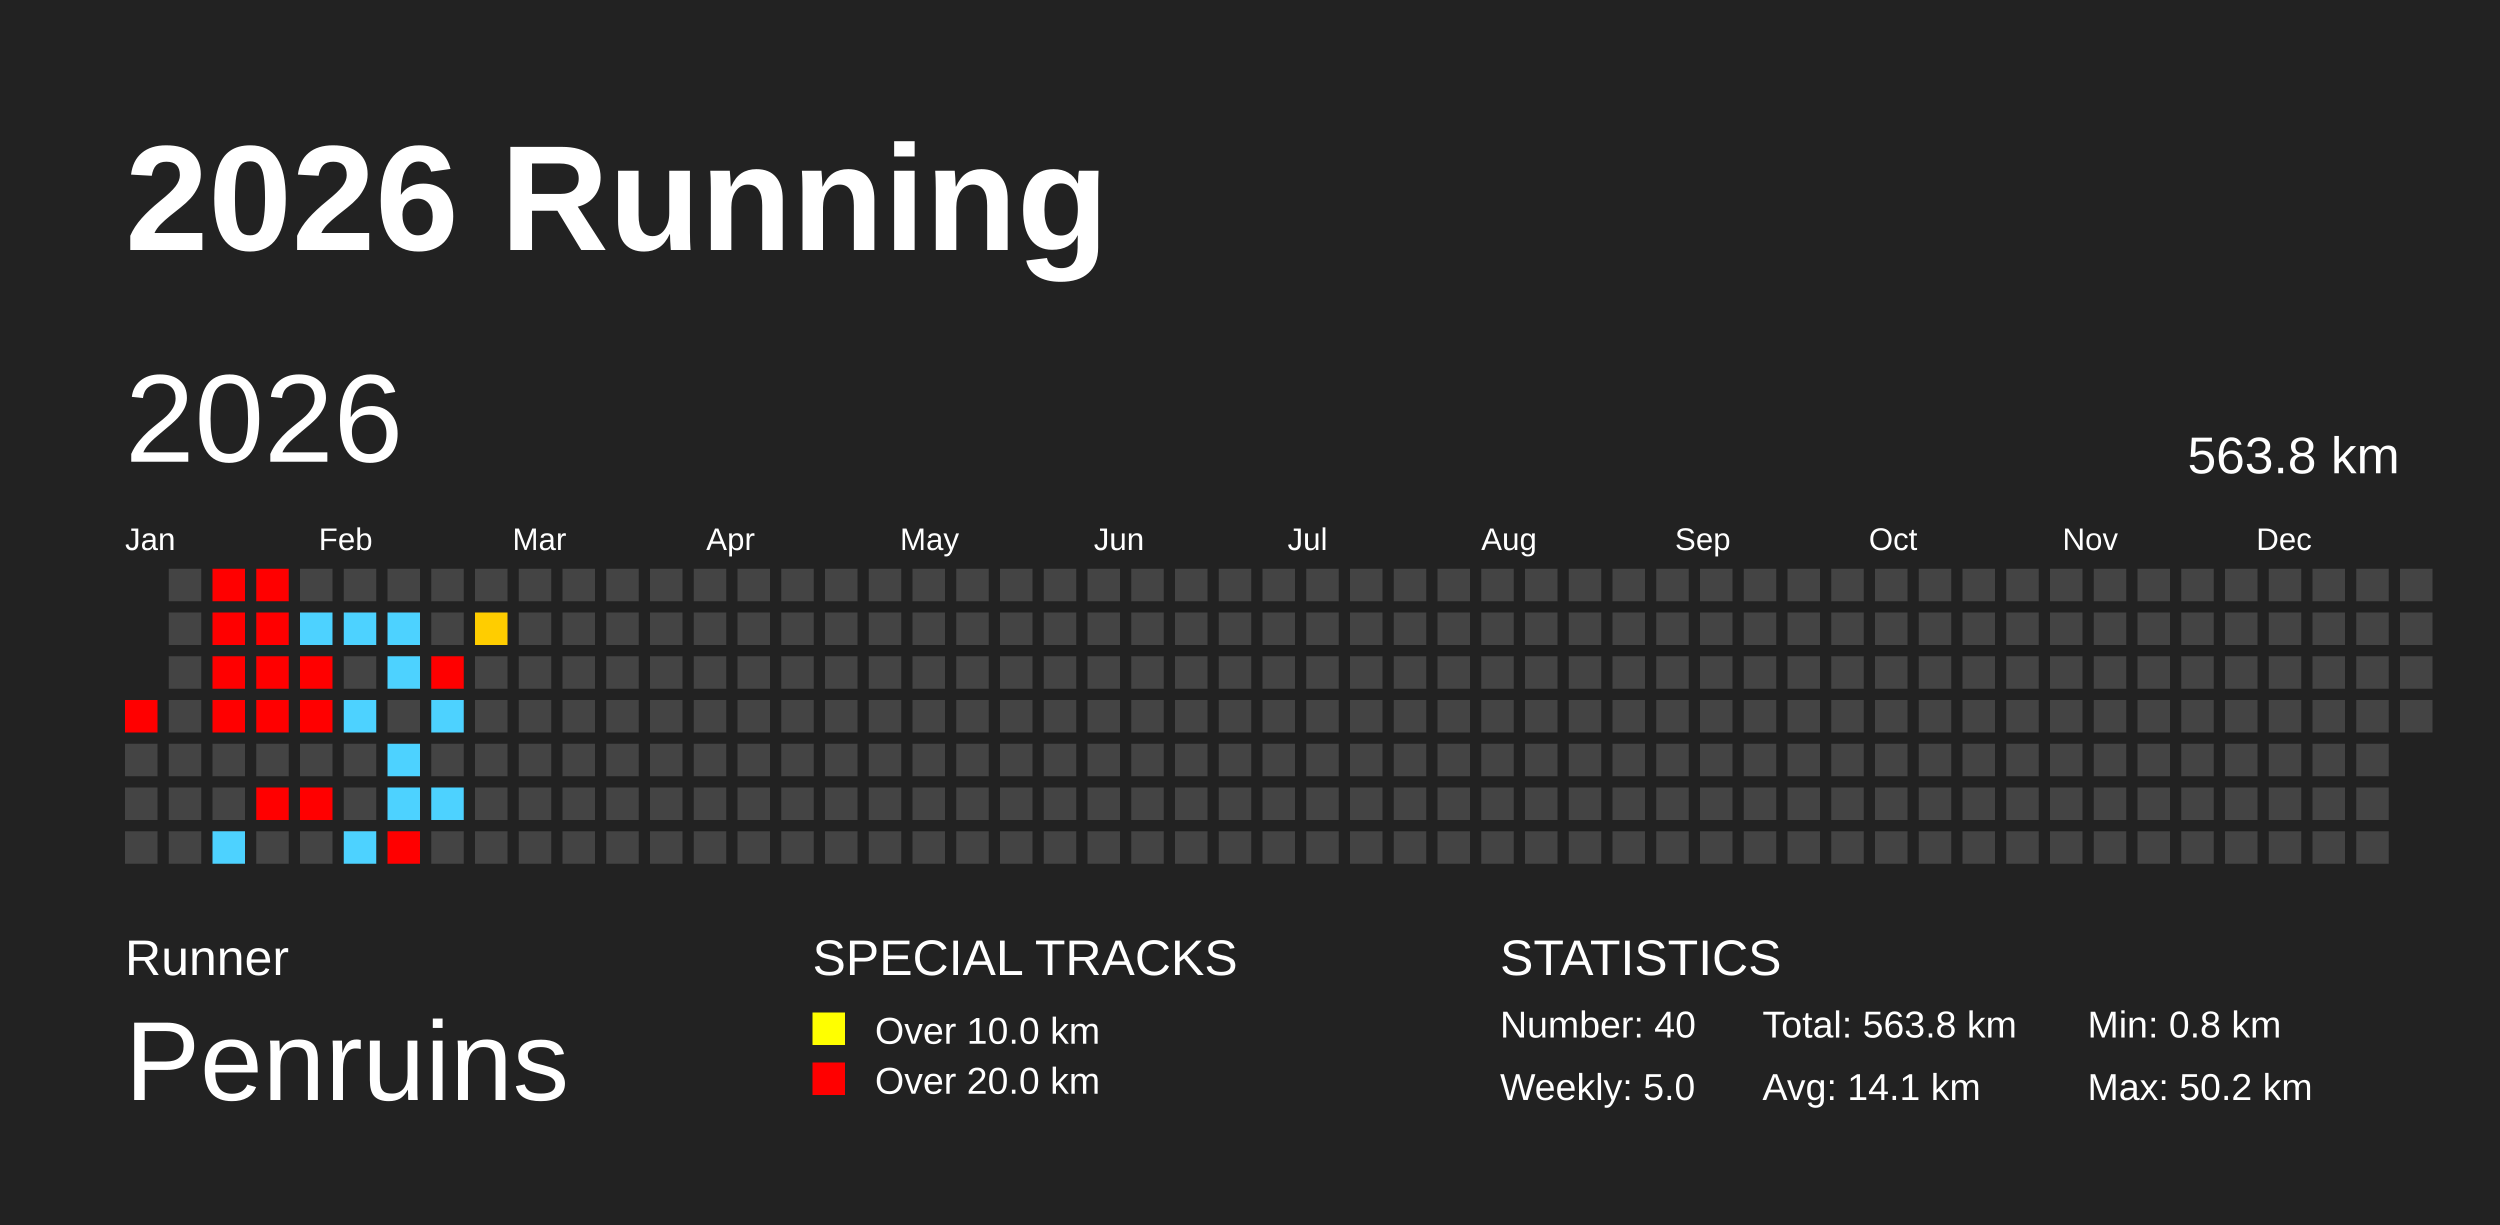
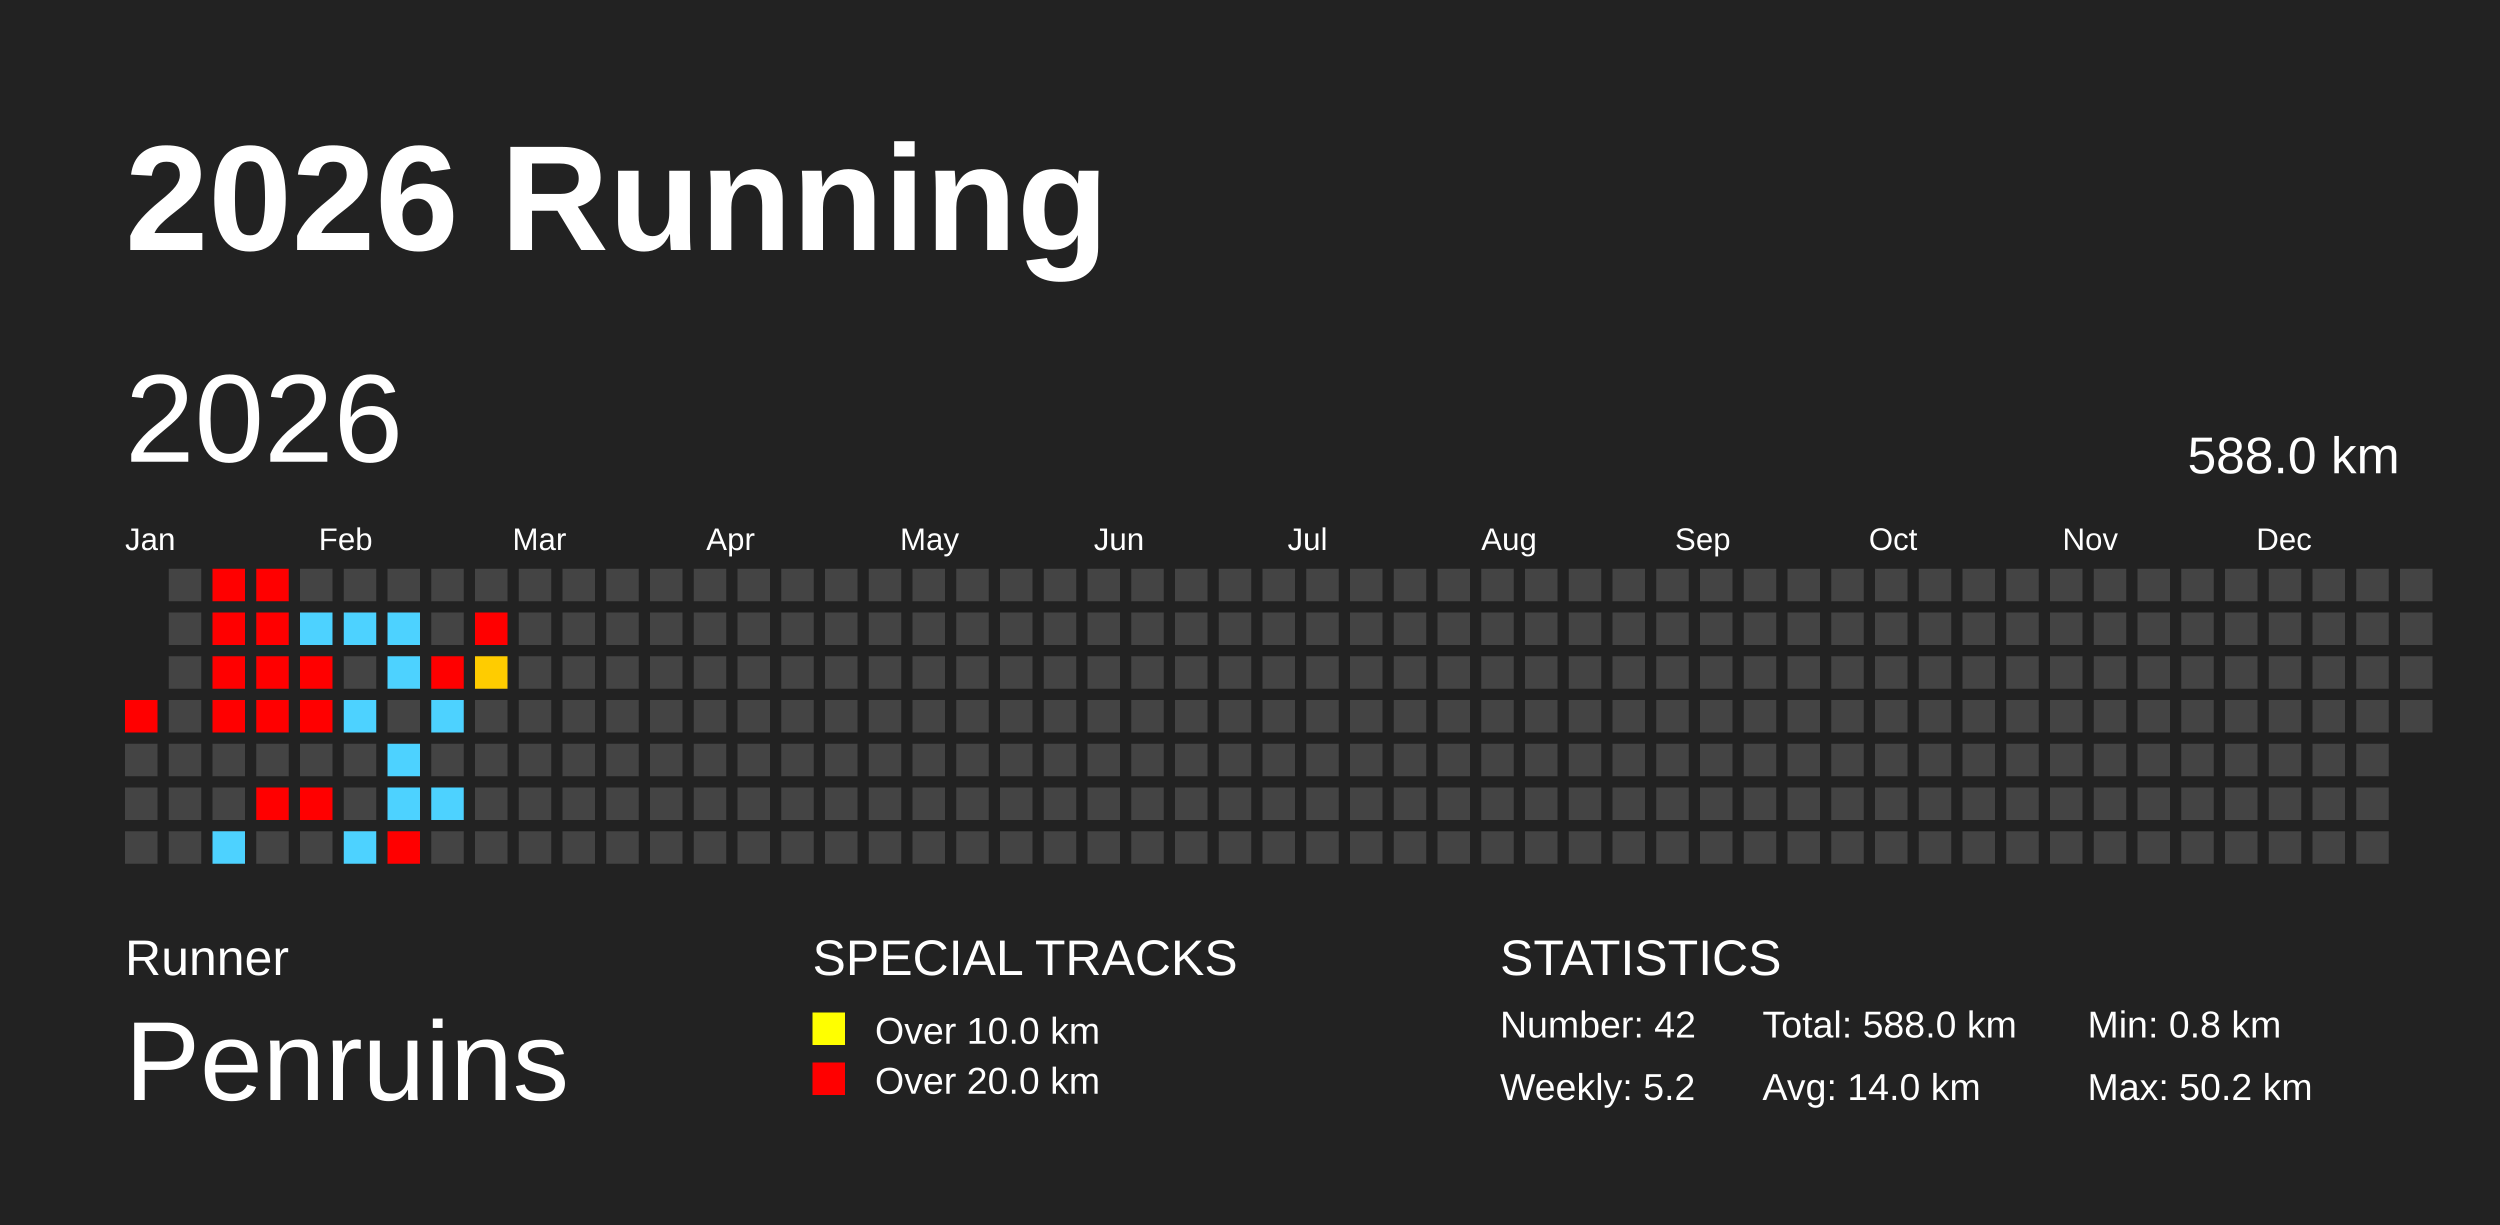
<svg xmlns="http://www.w3.org/2000/svg" baseProfile="full" height="98mm" version="1.1" viewBox="0,0,200,98" width="200mm">
  <defs />
  <rect fill="#222222" height="98" width="200" x="0" y="0" />
  <text fill="#FFFFFF" style="font-size:12px; font-family:Arial; font-weight:bold;" x="10" y="20">2026 Running</text>
  <text fill="#FFFFFF" style="font-size:4px; font-family:Arial" x="10" y="78">Runner</text>
  <text fill="#FFFFFF" style="font-size:9px; font-family:Arial" x="10" y="88">Penruins</text>
  <text fill="#FFFFFF" style="font-size:4px; font-family:Arial" x="65" y="78">SPECIAL TRACKS</text>
  <rect fill="yellow" height="2.6" width="2.6" x="65" y="81" />
  <text fill="#FFFFFF" style="font-size:3px; font-family:Arial" x="70" y="83.5">Over 10.0 km</text>
  <rect fill="red" height="2.6" width="2.6" x="65" y="85" />
  <text fill="#FFFFFF" style="font-size:3px; font-family:Arial" x="70" y="87.5">Over 20.0 km</text>
  <text fill="#FFFFFF" style="font-size:4px; font-family:Arial" x="120" y="78">STATISTICS</text>
-   <text fill="#FFFFFF" style="font-size:3px; font-family:Arial" x="120" y="83">Number: 40</text>
-   <text fill="#FFFFFF" style="font-size:3px; font-family:Arial" x="120" y="88">Weekly: 5.0</text>
-   <text fill="#FFFFFF" style="font-size:3px; font-family:Arial" x="141" y="83">Total: 563.8 km</text>
-   <text fill="#FFFFFF" style="font-size:3px; font-family:Arial" x="141" y="88">Avg: 14.1 km</text>
+   <text fill="#FFFFFF" style="font-size:3px; font-family:Arial" x="120" y="83">Number: 42</text>
+   <text fill="#FFFFFF" style="font-size:3px; font-family:Arial" x="120" y="88">Weekly: 5.2</text>
+   <text fill="#FFFFFF" style="font-size:3px; font-family:Arial" x="141" y="83">Total: 588.0 km</text>
+   <text fill="#FFFFFF" style="font-size:3px; font-family:Arial" x="141" y="88">Avg: 14.0 km</text>
  <text fill="#FFFFFF" style="font-size:3px; font-family:Arial" x="167" y="83">Min: 0.8 km</text>
  <text fill="#FFFFFF" style="font-size:3px; font-family:Arial" x="167" y="88">Max: 50.2 km</text>
  <text dominant-baseline="hanging" fill="#FFFFFF" style="font-size:10.0px; font-family:Arial;" x="10" y="30">2026</text>
-   <text dominant-baseline="hanging" fill="#FFFFFF" style="font-size:4.125px; font-family:Arial;" x="175" y="35">563.8 km</text>
+   <text dominant-baseline="hanging" fill="#FFFFFF" style="font-size:4.125px; font-family:Arial;" x="175" y="35">588.0 km</text>
  <text fill="#FFFFFF" style="font-size:2.5px; font-family:Arial" x="10.0" y="44">Jan</text>
  <text fill="#FFFFFF" style="font-size:2.5px; font-family:Arial" x="25.5" y="44">Feb</text>
  <text fill="#FFFFFF" style="font-size:2.5px; font-family:Arial" x="41.0" y="44">Mar</text>
  <text fill="#FFFFFF" style="font-size:2.5px; font-family:Arial" x="56.5" y="44">Apr</text>
  <text fill="#FFFFFF" style="font-size:2.5px; font-family:Arial" x="72.0" y="44">May</text>
  <text fill="#FFFFFF" style="font-size:2.5px; font-family:Arial" x="87.5" y="44">Jun</text>
  <text fill="#FFFFFF" style="font-size:2.5px; font-family:Arial" x="103.0" y="44">Jul</text>
  <text fill="#FFFFFF" style="font-size:2.5px; font-family:Arial" x="118.5" y="44">Aug</text>
  <text fill="#FFFFFF" style="font-size:2.5px; font-family:Arial" x="134.0" y="44">Sep</text>
  <text fill="#FFFFFF" style="font-size:2.5px; font-family:Arial" x="149.5" y="44">Oct</text>
  <text fill="#FFFFFF" style="font-size:2.5px; font-family:Arial" x="165.0" y="44">Nov</text>
  <text fill="#FFFFFF" style="font-size:2.5px; font-family:Arial" x="180.5" y="44">Dec</text>
  <rect fill="red" height="2.6" width="2.6" x="10.0" y="56.0" />
  <rect fill="#444444" height="2.6" width="2.6" x="10.0" y="59.5" />
  <rect fill="#444444" height="2.6" width="2.6" x="10.0" y="63.0" />
  <rect fill="#444444" height="2.6" width="2.6" x="10.0" y="66.5" />
  <rect fill="#444444" height="2.6" width="2.6" x="13.5" y="45.5" />
  <rect fill="#444444" height="2.6" width="2.6" x="13.5" y="49.0" />
  <rect fill="#444444" height="2.6" width="2.6" x="13.5" y="52.5" />
  <rect fill="#444444" height="2.6" width="2.6" x="13.5" y="56.0" />
  <rect fill="#444444" height="2.6" width="2.6" x="13.5" y="59.5" />
  <rect fill="#444444" height="2.6" width="2.6" x="13.5" y="63.0" />
  <rect fill="#444444" height="2.6" width="2.6" x="13.5" y="66.5" />
  <rect fill="red" height="2.6" width="2.6" x="17.0" y="45.5" />
  <rect fill="red" height="2.6" width="2.6" x="17.0" y="49.0" />
  <rect fill="red" height="2.6" width="2.6" x="17.0" y="52.5" />
  <rect fill="red" height="2.6" width="2.6" x="17.0" y="56.0" />
  <rect fill="#444444" height="2.6" width="2.6" x="17.0" y="59.5" />
  <rect fill="#444444" height="2.6" width="2.6" x="17.0" y="63.0" />
  <rect fill="#4dd2ff" height="2.6" width="2.6" x="17.0" y="66.5" />
  <rect fill="red" height="2.6" width="2.6" x="20.5" y="45.5" />
  <rect fill="red" height="2.6" width="2.6" x="20.5" y="49.0" />
  <rect fill="red" height="2.6" width="2.6" x="20.5" y="52.5" />
  <rect fill="red" height="2.6" width="2.6" x="20.5" y="56.0" />
  <rect fill="#444444" height="2.6" width="2.6" x="20.5" y="59.5" />
  <rect fill="red" height="2.6" width="2.6" x="20.5" y="63.0" />
  <rect fill="#444444" height="2.6" width="2.6" x="20.5" y="66.5" />
  <rect fill="#444444" height="2.6" width="2.6" x="24.0" y="45.5" />
  <rect fill="#4dd2ff" height="2.6" width="2.6" x="24.0" y="49.0" />
  <rect fill="red" height="2.6" width="2.6" x="24.0" y="52.5" />
  <rect fill="red" height="2.6" width="2.6" x="24.0" y="56.0" />
  <rect fill="#444444" height="2.6" width="2.6" x="24.0" y="59.5" />
  <rect fill="red" height="2.6" width="2.6" x="24.0" y="63.0" />
  <rect fill="#444444" height="2.6" width="2.6" x="24.0" y="66.5" />
  <rect fill="#444444" height="2.6" width="2.6" x="27.5" y="45.5" />
  <rect fill="#4dd2ff" height="2.6" width="2.6" x="27.5" y="49.0" />
  <rect fill="#444444" height="2.6" width="2.6" x="27.5" y="52.5" />
  <rect fill="#4dd2ff" height="2.6" width="2.6" x="27.5" y="56.0" />
  <rect fill="#444444" height="2.6" width="2.6" x="27.5" y="59.5" />
  <rect fill="#444444" height="2.6" width="2.6" x="27.5" y="63.0" />
  <rect fill="#4dd2ff" height="2.6" width="2.6" x="27.5" y="66.5" />
  <rect fill="#444444" height="2.6" width="2.6" x="31.0" y="45.5" />
  <rect fill="#4dd2ff" height="2.6" width="2.6" x="31.0" y="49.0" />
  <rect fill="#4dd2ff" height="2.6" width="2.6" x="31.0" y="52.5" />
  <rect fill="#444444" height="2.6" width="2.6" x="31.0" y="56.0" />
  <rect fill="#4dd2ff" height="2.6" width="2.6" x="31.0" y="59.5" />
  <rect fill="#4dd2ff" height="2.6" width="2.6" x="31.0" y="63.0" />
  <rect fill="red" height="2.6" width="2.6" x="31.0" y="66.5" />
  <rect fill="#444444" height="2.6" width="2.6" x="34.5" y="45.5" />
  <rect fill="#444444" height="2.6" width="2.6" x="34.5" y="49.0" />
  <rect fill="red" height="2.6" width="2.6" x="34.5" y="52.5" />
  <rect fill="#4dd2ff" height="2.6" width="2.6" x="34.5" y="56.0" />
  <rect fill="#444444" height="2.6" width="2.6" x="34.5" y="59.5" />
  <rect fill="#4dd2ff" height="2.6" width="2.6" x="34.5" y="63.0" />
  <rect fill="#444444" height="2.6" width="2.6" x="34.5" y="66.5" />
  <rect fill="#444444" height="2.6" width="2.6" x="38.0" y="45.5" />
-   <rect fill="#ffcd00" height="2.6" width="2.6" x="38.0" y="49.0" />
-   <rect fill="#444444" height="2.6" width="2.6" x="38.0" y="52.5" />
+   <rect fill="red" height="2.6" width="2.6" x="38.0" y="49.0" />
+   <rect fill="#ffcc00" height="2.6" width="2.6" x="38.0" y="52.5" />
  <rect fill="#444444" height="2.6" width="2.6" x="38.0" y="56.0" />
  <rect fill="#444444" height="2.6" width="2.6" x="38.0" y="59.5" />
  <rect fill="#444444" height="2.6" width="2.6" x="38.0" y="63.0" />
  <rect fill="#444444" height="2.6" width="2.6" x="38.0" y="66.5" />
  <rect fill="#444444" height="2.6" width="2.6" x="41.5" y="45.5" />
  <rect fill="#444444" height="2.6" width="2.6" x="41.5" y="49.0" />
  <rect fill="#444444" height="2.6" width="2.6" x="41.5" y="52.5" />
  <rect fill="#444444" height="2.6" width="2.6" x="41.5" y="56.0" />
  <rect fill="#444444" height="2.6" width="2.6" x="41.5" y="59.5" />
  <rect fill="#444444" height="2.6" width="2.6" x="41.5" y="63.0" />
  <rect fill="#444444" height="2.6" width="2.6" x="41.5" y="66.5" />
  <rect fill="#444444" height="2.6" width="2.6" x="45.0" y="45.5" />
  <rect fill="#444444" height="2.6" width="2.6" x="45.0" y="49.0" />
  <rect fill="#444444" height="2.6" width="2.6" x="45.0" y="52.5" />
  <rect fill="#444444" height="2.6" width="2.6" x="45.0" y="56.0" />
  <rect fill="#444444" height="2.6" width="2.6" x="45.0" y="59.5" />
  <rect fill="#444444" height="2.6" width="2.6" x="45.0" y="63.0" />
  <rect fill="#444444" height="2.6" width="2.6" x="45.0" y="66.5" />
  <rect fill="#444444" height="2.6" width="2.6" x="48.5" y="45.5" />
  <rect fill="#444444" height="2.6" width="2.6" x="48.5" y="49.0" />
  <rect fill="#444444" height="2.6" width="2.6" x="48.5" y="52.5" />
  <rect fill="#444444" height="2.6" width="2.6" x="48.5" y="56.0" />
  <rect fill="#444444" height="2.6" width="2.6" x="48.5" y="59.5" />
  <rect fill="#444444" height="2.6" width="2.6" x="48.5" y="63.0" />
  <rect fill="#444444" height="2.6" width="2.6" x="48.5" y="66.5" />
  <rect fill="#444444" height="2.6" width="2.6" x="52.0" y="45.5" />
  <rect fill="#444444" height="2.6" width="2.6" x="52.0" y="49.0" />
  <rect fill="#444444" height="2.6" width="2.6" x="52.0" y="52.5" />
  <rect fill="#444444" height="2.6" width="2.6" x="52.0" y="56.0" />
  <rect fill="#444444" height="2.6" width="2.6" x="52.0" y="59.5" />
  <rect fill="#444444" height="2.6" width="2.6" x="52.0" y="63.0" />
  <rect fill="#444444" height="2.6" width="2.6" x="52.0" y="66.5" />
  <rect fill="#444444" height="2.6" width="2.6" x="55.5" y="45.5" />
  <rect fill="#444444" height="2.6" width="2.6" x="55.5" y="49.0" />
  <rect fill="#444444" height="2.6" width="2.6" x="55.5" y="52.5" />
  <rect fill="#444444" height="2.6" width="2.6" x="55.5" y="56.0" />
  <rect fill="#444444" height="2.6" width="2.6" x="55.5" y="59.5" />
  <rect fill="#444444" height="2.6" width="2.6" x="55.5" y="63.0" />
  <rect fill="#444444" height="2.6" width="2.6" x="55.5" y="66.5" />
  <rect fill="#444444" height="2.6" width="2.6" x="59.0" y="45.5" />
  <rect fill="#444444" height="2.6" width="2.6" x="59.0" y="49.0" />
  <rect fill="#444444" height="2.6" width="2.6" x="59.0" y="52.5" />
  <rect fill="#444444" height="2.6" width="2.6" x="59.0" y="56.0" />
  <rect fill="#444444" height="2.6" width="2.6" x="59.0" y="59.5" />
  <rect fill="#444444" height="2.6" width="2.6" x="59.0" y="63.0" />
  <rect fill="#444444" height="2.6" width="2.6" x="59.0" y="66.5" />
  <rect fill="#444444" height="2.6" width="2.6" x="62.5" y="45.5" />
  <rect fill="#444444" height="2.6" width="2.6" x="62.5" y="49.0" />
  <rect fill="#444444" height="2.6" width="2.6" x="62.5" y="52.5" />
  <rect fill="#444444" height="2.6" width="2.6" x="62.5" y="56.0" />
  <rect fill="#444444" height="2.6" width="2.6" x="62.5" y="59.5" />
  <rect fill="#444444" height="2.6" width="2.6" x="62.5" y="63.0" />
  <rect fill="#444444" height="2.6" width="2.6" x="62.5" y="66.5" />
  <rect fill="#444444" height="2.6" width="2.6" x="66.0" y="45.5" />
  <rect fill="#444444" height="2.6" width="2.6" x="66.0" y="49.0" />
  <rect fill="#444444" height="2.6" width="2.6" x="66.0" y="52.5" />
  <rect fill="#444444" height="2.6" width="2.6" x="66.0" y="56.0" />
  <rect fill="#444444" height="2.6" width="2.6" x="66.0" y="59.5" />
  <rect fill="#444444" height="2.6" width="2.6" x="66.0" y="63.0" />
  <rect fill="#444444" height="2.6" width="2.6" x="66.0" y="66.5" />
  <rect fill="#444444" height="2.6" width="2.6" x="69.5" y="45.5" />
  <rect fill="#444444" height="2.6" width="2.6" x="69.5" y="49.0" />
  <rect fill="#444444" height="2.6" width="2.6" x="69.5" y="52.5" />
  <rect fill="#444444" height="2.6" width="2.6" x="69.5" y="56.0" />
  <rect fill="#444444" height="2.6" width="2.6" x="69.5" y="59.5" />
  <rect fill="#444444" height="2.6" width="2.6" x="69.5" y="63.0" />
  <rect fill="#444444" height="2.6" width="2.6" x="69.5" y="66.5" />
  <rect fill="#444444" height="2.6" width="2.6" x="73.0" y="45.5" />
  <rect fill="#444444" height="2.6" width="2.6" x="73.0" y="49.0" />
  <rect fill="#444444" height="2.6" width="2.6" x="73.0" y="52.5" />
  <rect fill="#444444" height="2.6" width="2.6" x="73.0" y="56.0" />
  <rect fill="#444444" height="2.6" width="2.6" x="73.0" y="59.5" />
  <rect fill="#444444" height="2.6" width="2.6" x="73.0" y="63.0" />
  <rect fill="#444444" height="2.6" width="2.6" x="73.0" y="66.5" />
  <rect fill="#444444" height="2.6" width="2.6" x="76.5" y="45.5" />
  <rect fill="#444444" height="2.6" width="2.6" x="76.5" y="49.0" />
  <rect fill="#444444" height="2.6" width="2.6" x="76.5" y="52.5" />
  <rect fill="#444444" height="2.6" width="2.6" x="76.5" y="56.0" />
  <rect fill="#444444" height="2.6" width="2.6" x="76.5" y="59.5" />
  <rect fill="#444444" height="2.6" width="2.6" x="76.5" y="63.0" />
  <rect fill="#444444" height="2.6" width="2.6" x="76.5" y="66.5" />
  <rect fill="#444444" height="2.6" width="2.6" x="80.0" y="45.5" />
  <rect fill="#444444" height="2.6" width="2.6" x="80.0" y="49.0" />
  <rect fill="#444444" height="2.6" width="2.6" x="80.0" y="52.5" />
  <rect fill="#444444" height="2.6" width="2.6" x="80.0" y="56.0" />
  <rect fill="#444444" height="2.6" width="2.6" x="80.0" y="59.5" />
  <rect fill="#444444" height="2.6" width="2.6" x="80.0" y="63.0" />
  <rect fill="#444444" height="2.6" width="2.6" x="80.0" y="66.5" />
  <rect fill="#444444" height="2.6" width="2.6" x="83.5" y="45.5" />
  <rect fill="#444444" height="2.6" width="2.6" x="83.5" y="49.0" />
  <rect fill="#444444" height="2.6" width="2.6" x="83.5" y="52.5" />
  <rect fill="#444444" height="2.6" width="2.6" x="83.5" y="56.0" />
  <rect fill="#444444" height="2.6" width="2.6" x="83.5" y="59.5" />
  <rect fill="#444444" height="2.6" width="2.6" x="83.5" y="63.0" />
  <rect fill="#444444" height="2.6" width="2.6" x="83.5" y="66.5" />
  <rect fill="#444444" height="2.6" width="2.6" x="87.0" y="45.5" />
  <rect fill="#444444" height="2.6" width="2.6" x="87.0" y="49.0" />
  <rect fill="#444444" height="2.6" width="2.6" x="87.0" y="52.5" />
  <rect fill="#444444" height="2.6" width="2.6" x="87.0" y="56.0" />
  <rect fill="#444444" height="2.6" width="2.6" x="87.0" y="59.5" />
  <rect fill="#444444" height="2.6" width="2.6" x="87.0" y="63.0" />
  <rect fill="#444444" height="2.6" width="2.6" x="87.0" y="66.5" />
  <rect fill="#444444" height="2.6" width="2.6" x="90.5" y="45.5" />
  <rect fill="#444444" height="2.6" width="2.6" x="90.5" y="49.0" />
  <rect fill="#444444" height="2.6" width="2.6" x="90.5" y="52.5" />
  <rect fill="#444444" height="2.6" width="2.6" x="90.5" y="56.0" />
  <rect fill="#444444" height="2.6" width="2.6" x="90.5" y="59.5" />
  <rect fill="#444444" height="2.6" width="2.6" x="90.5" y="63.0" />
  <rect fill="#444444" height="2.6" width="2.6" x="90.5" y="66.5" />
  <rect fill="#444444" height="2.6" width="2.6" x="94.0" y="45.5" />
  <rect fill="#444444" height="2.6" width="2.6" x="94.0" y="49.0" />
  <rect fill="#444444" height="2.6" width="2.6" x="94.0" y="52.5" />
  <rect fill="#444444" height="2.6" width="2.6" x="94.0" y="56.0" />
  <rect fill="#444444" height="2.6" width="2.6" x="94.0" y="59.5" />
  <rect fill="#444444" height="2.6" width="2.6" x="94.0" y="63.0" />
  <rect fill="#444444" height="2.6" width="2.6" x="94.0" y="66.5" />
  <rect fill="#444444" height="2.6" width="2.6" x="97.5" y="45.5" />
  <rect fill="#444444" height="2.6" width="2.6" x="97.5" y="49.0" />
  <rect fill="#444444" height="2.6" width="2.6" x="97.5" y="52.5" />
  <rect fill="#444444" height="2.6" width="2.6" x="97.5" y="56.0" />
  <rect fill="#444444" height="2.6" width="2.6" x="97.5" y="59.5" />
  <rect fill="#444444" height="2.6" width="2.6" x="97.5" y="63.0" />
  <rect fill="#444444" height="2.6" width="2.6" x="97.5" y="66.5" />
  <rect fill="#444444" height="2.6" width="2.6" x="101.0" y="45.5" />
  <rect fill="#444444" height="2.6" width="2.6" x="101.0" y="49.0" />
  <rect fill="#444444" height="2.6" width="2.6" x="101.0" y="52.5" />
  <rect fill="#444444" height="2.6" width="2.6" x="101.0" y="56.0" />
  <rect fill="#444444" height="2.6" width="2.6" x="101.0" y="59.5" />
  <rect fill="#444444" height="2.6" width="2.6" x="101.0" y="63.0" />
  <rect fill="#444444" height="2.6" width="2.6" x="101.0" y="66.5" />
  <rect fill="#444444" height="2.6" width="2.6" x="104.5" y="45.5" />
  <rect fill="#444444" height="2.6" width="2.6" x="104.5" y="49.0" />
  <rect fill="#444444" height="2.6" width="2.6" x="104.5" y="52.5" />
  <rect fill="#444444" height="2.6" width="2.6" x="104.5" y="56.0" />
  <rect fill="#444444" height="2.6" width="2.6" x="104.5" y="59.5" />
  <rect fill="#444444" height="2.6" width="2.6" x="104.5" y="63.0" />
  <rect fill="#444444" height="2.6" width="2.6" x="104.5" y="66.5" />
  <rect fill="#444444" height="2.6" width="2.6" x="108.0" y="45.5" />
  <rect fill="#444444" height="2.6" width="2.6" x="108.0" y="49.0" />
  <rect fill="#444444" height="2.6" width="2.6" x="108.0" y="52.5" />
  <rect fill="#444444" height="2.6" width="2.6" x="108.0" y="56.0" />
  <rect fill="#444444" height="2.6" width="2.6" x="108.0" y="59.5" />
  <rect fill="#444444" height="2.6" width="2.6" x="108.0" y="63.0" />
  <rect fill="#444444" height="2.6" width="2.6" x="108.0" y="66.5" />
  <rect fill="#444444" height="2.6" width="2.6" x="111.5" y="45.5" />
  <rect fill="#444444" height="2.6" width="2.6" x="111.5" y="49.0" />
  <rect fill="#444444" height="2.6" width="2.6" x="111.5" y="52.5" />
  <rect fill="#444444" height="2.6" width="2.6" x="111.5" y="56.0" />
  <rect fill="#444444" height="2.6" width="2.6" x="111.5" y="59.5" />
  <rect fill="#444444" height="2.6" width="2.6" x="111.5" y="63.0" />
  <rect fill="#444444" height="2.6" width="2.6" x="111.5" y="66.5" />
  <rect fill="#444444" height="2.6" width="2.6" x="115.0" y="45.5" />
  <rect fill="#444444" height="2.6" width="2.6" x="115.0" y="49.0" />
  <rect fill="#444444" height="2.6" width="2.6" x="115.0" y="52.5" />
  <rect fill="#444444" height="2.6" width="2.6" x="115.0" y="56.0" />
  <rect fill="#444444" height="2.6" width="2.6" x="115.0" y="59.5" />
  <rect fill="#444444" height="2.6" width="2.6" x="115.0" y="63.0" />
  <rect fill="#444444" height="2.6" width="2.6" x="115.0" y="66.5" />
  <rect fill="#444444" height="2.6" width="2.6" x="118.5" y="45.5" />
  <rect fill="#444444" height="2.6" width="2.6" x="118.5" y="49.0" />
  <rect fill="#444444" height="2.6" width="2.6" x="118.5" y="52.5" />
  <rect fill="#444444" height="2.6" width="2.6" x="118.5" y="56.0" />
  <rect fill="#444444" height="2.6" width="2.6" x="118.5" y="59.5" />
  <rect fill="#444444" height="2.6" width="2.6" x="118.5" y="63.0" />
  <rect fill="#444444" height="2.6" width="2.6" x="118.5" y="66.5" />
  <rect fill="#444444" height="2.6" width="2.6" x="122.0" y="45.5" />
  <rect fill="#444444" height="2.6" width="2.6" x="122.0" y="49.0" />
  <rect fill="#444444" height="2.6" width="2.6" x="122.0" y="52.5" />
  <rect fill="#444444" height="2.6" width="2.6" x="122.0" y="56.0" />
  <rect fill="#444444" height="2.6" width="2.6" x="122.0" y="59.5" />
  <rect fill="#444444" height="2.6" width="2.6" x="122.0" y="63.0" />
  <rect fill="#444444" height="2.6" width="2.6" x="122.0" y="66.5" />
  <rect fill="#444444" height="2.6" width="2.6" x="125.5" y="45.5" />
  <rect fill="#444444" height="2.6" width="2.6" x="125.5" y="49.0" />
  <rect fill="#444444" height="2.6" width="2.6" x="125.5" y="52.5" />
  <rect fill="#444444" height="2.6" width="2.6" x="125.5" y="56.0" />
  <rect fill="#444444" height="2.6" width="2.6" x="125.5" y="59.5" />
  <rect fill="#444444" height="2.6" width="2.6" x="125.5" y="63.0" />
  <rect fill="#444444" height="2.6" width="2.6" x="125.5" y="66.5" />
  <rect fill="#444444" height="2.6" width="2.6" x="129.0" y="45.5" />
  <rect fill="#444444" height="2.6" width="2.6" x="129.0" y="49.0" />
  <rect fill="#444444" height="2.6" width="2.6" x="129.0" y="52.5" />
  <rect fill="#444444" height="2.6" width="2.6" x="129.0" y="56.0" />
  <rect fill="#444444" height="2.6" width="2.6" x="129.0" y="59.5" />
  <rect fill="#444444" height="2.6" width="2.6" x="129.0" y="63.0" />
  <rect fill="#444444" height="2.6" width="2.6" x="129.0" y="66.5" />
  <rect fill="#444444" height="2.6" width="2.6" x="132.5" y="45.5" />
  <rect fill="#444444" height="2.6" width="2.6" x="132.5" y="49.0" />
  <rect fill="#444444" height="2.6" width="2.6" x="132.5" y="52.5" />
  <rect fill="#444444" height="2.6" width="2.6" x="132.5" y="56.0" />
  <rect fill="#444444" height="2.6" width="2.6" x="132.5" y="59.5" />
  <rect fill="#444444" height="2.6" width="2.6" x="132.5" y="63.0" />
  <rect fill="#444444" height="2.6" width="2.6" x="132.5" y="66.5" />
  <rect fill="#444444" height="2.6" width="2.6" x="136.0" y="45.5" />
  <rect fill="#444444" height="2.6" width="2.6" x="136.0" y="49.0" />
  <rect fill="#444444" height="2.6" width="2.6" x="136.0" y="52.5" />
  <rect fill="#444444" height="2.6" width="2.6" x="136.0" y="56.0" />
  <rect fill="#444444" height="2.6" width="2.6" x="136.0" y="59.5" />
  <rect fill="#444444" height="2.6" width="2.6" x="136.0" y="63.0" />
  <rect fill="#444444" height="2.6" width="2.6" x="136.0" y="66.5" />
  <rect fill="#444444" height="2.6" width="2.6" x="139.5" y="45.5" />
  <rect fill="#444444" height="2.6" width="2.6" x="139.5" y="49.0" />
  <rect fill="#444444" height="2.6" width="2.6" x="139.5" y="52.5" />
  <rect fill="#444444" height="2.6" width="2.6" x="139.5" y="56.0" />
  <rect fill="#444444" height="2.6" width="2.6" x="139.5" y="59.5" />
  <rect fill="#444444" height="2.6" width="2.6" x="139.5" y="63.0" />
  <rect fill="#444444" height="2.6" width="2.6" x="139.5" y="66.5" />
  <rect fill="#444444" height="2.6" width="2.6" x="143.0" y="45.5" />
  <rect fill="#444444" height="2.6" width="2.6" x="143.0" y="49.0" />
  <rect fill="#444444" height="2.6" width="2.6" x="143.0" y="52.5" />
  <rect fill="#444444" height="2.6" width="2.6" x="143.0" y="56.0" />
  <rect fill="#444444" height="2.6" width="2.6" x="143.0" y="59.5" />
  <rect fill="#444444" height="2.6" width="2.6" x="143.0" y="63.0" />
  <rect fill="#444444" height="2.6" width="2.6" x="143.0" y="66.5" />
  <rect fill="#444444" height="2.6" width="2.6" x="146.5" y="45.5" />
  <rect fill="#444444" height="2.6" width="2.6" x="146.5" y="49.0" />
  <rect fill="#444444" height="2.6" width="2.6" x="146.5" y="52.5" />
  <rect fill="#444444" height="2.6" width="2.6" x="146.5" y="56.0" />
  <rect fill="#444444" height="2.6" width="2.6" x="146.5" y="59.5" />
  <rect fill="#444444" height="2.6" width="2.6" x="146.5" y="63.0" />
  <rect fill="#444444" height="2.6" width="2.6" x="146.5" y="66.5" />
  <rect fill="#444444" height="2.6" width="2.6" x="150.0" y="45.5" />
  <rect fill="#444444" height="2.6" width="2.6" x="150.0" y="49.0" />
  <rect fill="#444444" height="2.6" width="2.6" x="150.0" y="52.5" />
  <rect fill="#444444" height="2.6" width="2.6" x="150.0" y="56.0" />
  <rect fill="#444444" height="2.6" width="2.6" x="150.0" y="59.5" />
  <rect fill="#444444" height="2.6" width="2.6" x="150.0" y="63.0" />
  <rect fill="#444444" height="2.6" width="2.6" x="150.0" y="66.5" />
  <rect fill="#444444" height="2.6" width="2.6" x="153.5" y="45.5" />
  <rect fill="#444444" height="2.6" width="2.6" x="153.5" y="49.0" />
  <rect fill="#444444" height="2.6" width="2.6" x="153.5" y="52.5" />
  <rect fill="#444444" height="2.6" width="2.6" x="153.5" y="56.0" />
  <rect fill="#444444" height="2.6" width="2.6" x="153.5" y="59.5" />
  <rect fill="#444444" height="2.6" width="2.6" x="153.5" y="63.0" />
  <rect fill="#444444" height="2.6" width="2.6" x="153.5" y="66.5" />
  <rect fill="#444444" height="2.6" width="2.6" x="157.0" y="45.5" />
  <rect fill="#444444" height="2.6" width="2.6" x="157.0" y="49.0" />
  <rect fill="#444444" height="2.6" width="2.6" x="157.0" y="52.5" />
  <rect fill="#444444" height="2.6" width="2.6" x="157.0" y="56.0" />
  <rect fill="#444444" height="2.6" width="2.6" x="157.0" y="59.5" />
  <rect fill="#444444" height="2.6" width="2.6" x="157.0" y="63.0" />
  <rect fill="#444444" height="2.6" width="2.6" x="157.0" y="66.5" />
  <rect fill="#444444" height="2.6" width="2.6" x="160.5" y="45.5" />
  <rect fill="#444444" height="2.6" width="2.6" x="160.5" y="49.0" />
  <rect fill="#444444" height="2.6" width="2.6" x="160.5" y="52.5" />
  <rect fill="#444444" height="2.6" width="2.6" x="160.5" y="56.0" />
  <rect fill="#444444" height="2.6" width="2.6" x="160.5" y="59.5" />
  <rect fill="#444444" height="2.6" width="2.6" x="160.5" y="63.0" />
  <rect fill="#444444" height="2.6" width="2.6" x="160.5" y="66.5" />
  <rect fill="#444444" height="2.6" width="2.6" x="164.0" y="45.5" />
  <rect fill="#444444" height="2.6" width="2.6" x="164.0" y="49.0" />
  <rect fill="#444444" height="2.6" width="2.6" x="164.0" y="52.5" />
  <rect fill="#444444" height="2.6" width="2.6" x="164.0" y="56.0" />
  <rect fill="#444444" height="2.6" width="2.6" x="164.0" y="59.5" />
  <rect fill="#444444" height="2.6" width="2.6" x="164.0" y="63.0" />
  <rect fill="#444444" height="2.6" width="2.6" x="164.0" y="66.5" />
  <rect fill="#444444" height="2.6" width="2.6" x="167.5" y="45.5" />
  <rect fill="#444444" height="2.6" width="2.6" x="167.5" y="49.0" />
  <rect fill="#444444" height="2.6" width="2.6" x="167.5" y="52.5" />
  <rect fill="#444444" height="2.6" width="2.6" x="167.5" y="56.0" />
  <rect fill="#444444" height="2.6" width="2.6" x="167.5" y="59.5" />
  <rect fill="#444444" height="2.6" width="2.6" x="167.5" y="63.0" />
  <rect fill="#444444" height="2.6" width="2.6" x="167.5" y="66.5" />
  <rect fill="#444444" height="2.6" width="2.6" x="171.0" y="45.5" />
  <rect fill="#444444" height="2.6" width="2.6" x="171.0" y="49.0" />
  <rect fill="#444444" height="2.6" width="2.6" x="171.0" y="52.5" />
  <rect fill="#444444" height="2.6" width="2.6" x="171.0" y="56.0" />
  <rect fill="#444444" height="2.6" width="2.6" x="171.0" y="59.5" />
  <rect fill="#444444" height="2.6" width="2.6" x="171.0" y="63.0" />
  <rect fill="#444444" height="2.6" width="2.6" x="171.0" y="66.5" />
  <rect fill="#444444" height="2.6" width="2.6" x="174.5" y="45.5" />
  <rect fill="#444444" height="2.6" width="2.6" x="174.5" y="49.0" />
  <rect fill="#444444" height="2.6" width="2.6" x="174.5" y="52.5" />
  <rect fill="#444444" height="2.6" width="2.6" x="174.5" y="56.0" />
  <rect fill="#444444" height="2.6" width="2.6" x="174.5" y="59.5" />
  <rect fill="#444444" height="2.6" width="2.6" x="174.5" y="63.0" />
  <rect fill="#444444" height="2.6" width="2.6" x="174.5" y="66.5" />
  <rect fill="#444444" height="2.6" width="2.6" x="178.0" y="45.5" />
  <rect fill="#444444" height="2.6" width="2.6" x="178.0" y="49.0" />
  <rect fill="#444444" height="2.6" width="2.6" x="178.0" y="52.5" />
  <rect fill="#444444" height="2.6" width="2.6" x="178.0" y="56.0" />
  <rect fill="#444444" height="2.6" width="2.6" x="178.0" y="59.5" />
  <rect fill="#444444" height="2.6" width="2.6" x="178.0" y="63.0" />
  <rect fill="#444444" height="2.6" width="2.6" x="178.0" y="66.5" />
  <rect fill="#444444" height="2.6" width="2.6" x="181.5" y="45.5" />
  <rect fill="#444444" height="2.6" width="2.6" x="181.5" y="49.0" />
  <rect fill="#444444" height="2.6" width="2.6" x="181.5" y="52.5" />
  <rect fill="#444444" height="2.6" width="2.6" x="181.5" y="56.0" />
  <rect fill="#444444" height="2.6" width="2.6" x="181.5" y="59.5" />
  <rect fill="#444444" height="2.6" width="2.6" x="181.5" y="63.0" />
  <rect fill="#444444" height="2.6" width="2.6" x="181.5" y="66.5" />
  <rect fill="#444444" height="2.6" width="2.6" x="185.0" y="45.5" />
  <rect fill="#444444" height="2.6" width="2.6" x="185.0" y="49.0" />
  <rect fill="#444444" height="2.6" width="2.6" x="185.0" y="52.5" />
  <rect fill="#444444" height="2.6" width="2.6" x="185.0" y="56.0" />
  <rect fill="#444444" height="2.6" width="2.6" x="185.0" y="59.5" />
  <rect fill="#444444" height="2.6" width="2.6" x="185.0" y="63.0" />
  <rect fill="#444444" height="2.6" width="2.6" x="185.0" y="66.5" />
  <rect fill="#444444" height="2.6" width="2.6" x="188.5" y="45.5" />
  <rect fill="#444444" height="2.6" width="2.6" x="188.5" y="49.0" />
  <rect fill="#444444" height="2.6" width="2.6" x="188.5" y="52.5" />
  <rect fill="#444444" height="2.6" width="2.6" x="188.5" y="56.0" />
  <rect fill="#444444" height="2.6" width="2.6" x="188.5" y="59.5" />
  <rect fill="#444444" height="2.6" width="2.6" x="188.5" y="63.0" />
  <rect fill="#444444" height="2.6" width="2.6" x="188.5" y="66.5" />
  <rect fill="#444444" height="2.6" width="2.6" x="192.0" y="45.5" />
  <rect fill="#444444" height="2.6" width="2.6" x="192.0" y="49.0" />
  <rect fill="#444444" height="2.6" width="2.6" x="192.0" y="52.5" />
  <rect fill="#444444" height="2.6" width="2.6" x="192.0" y="56.0" />
</svg>
